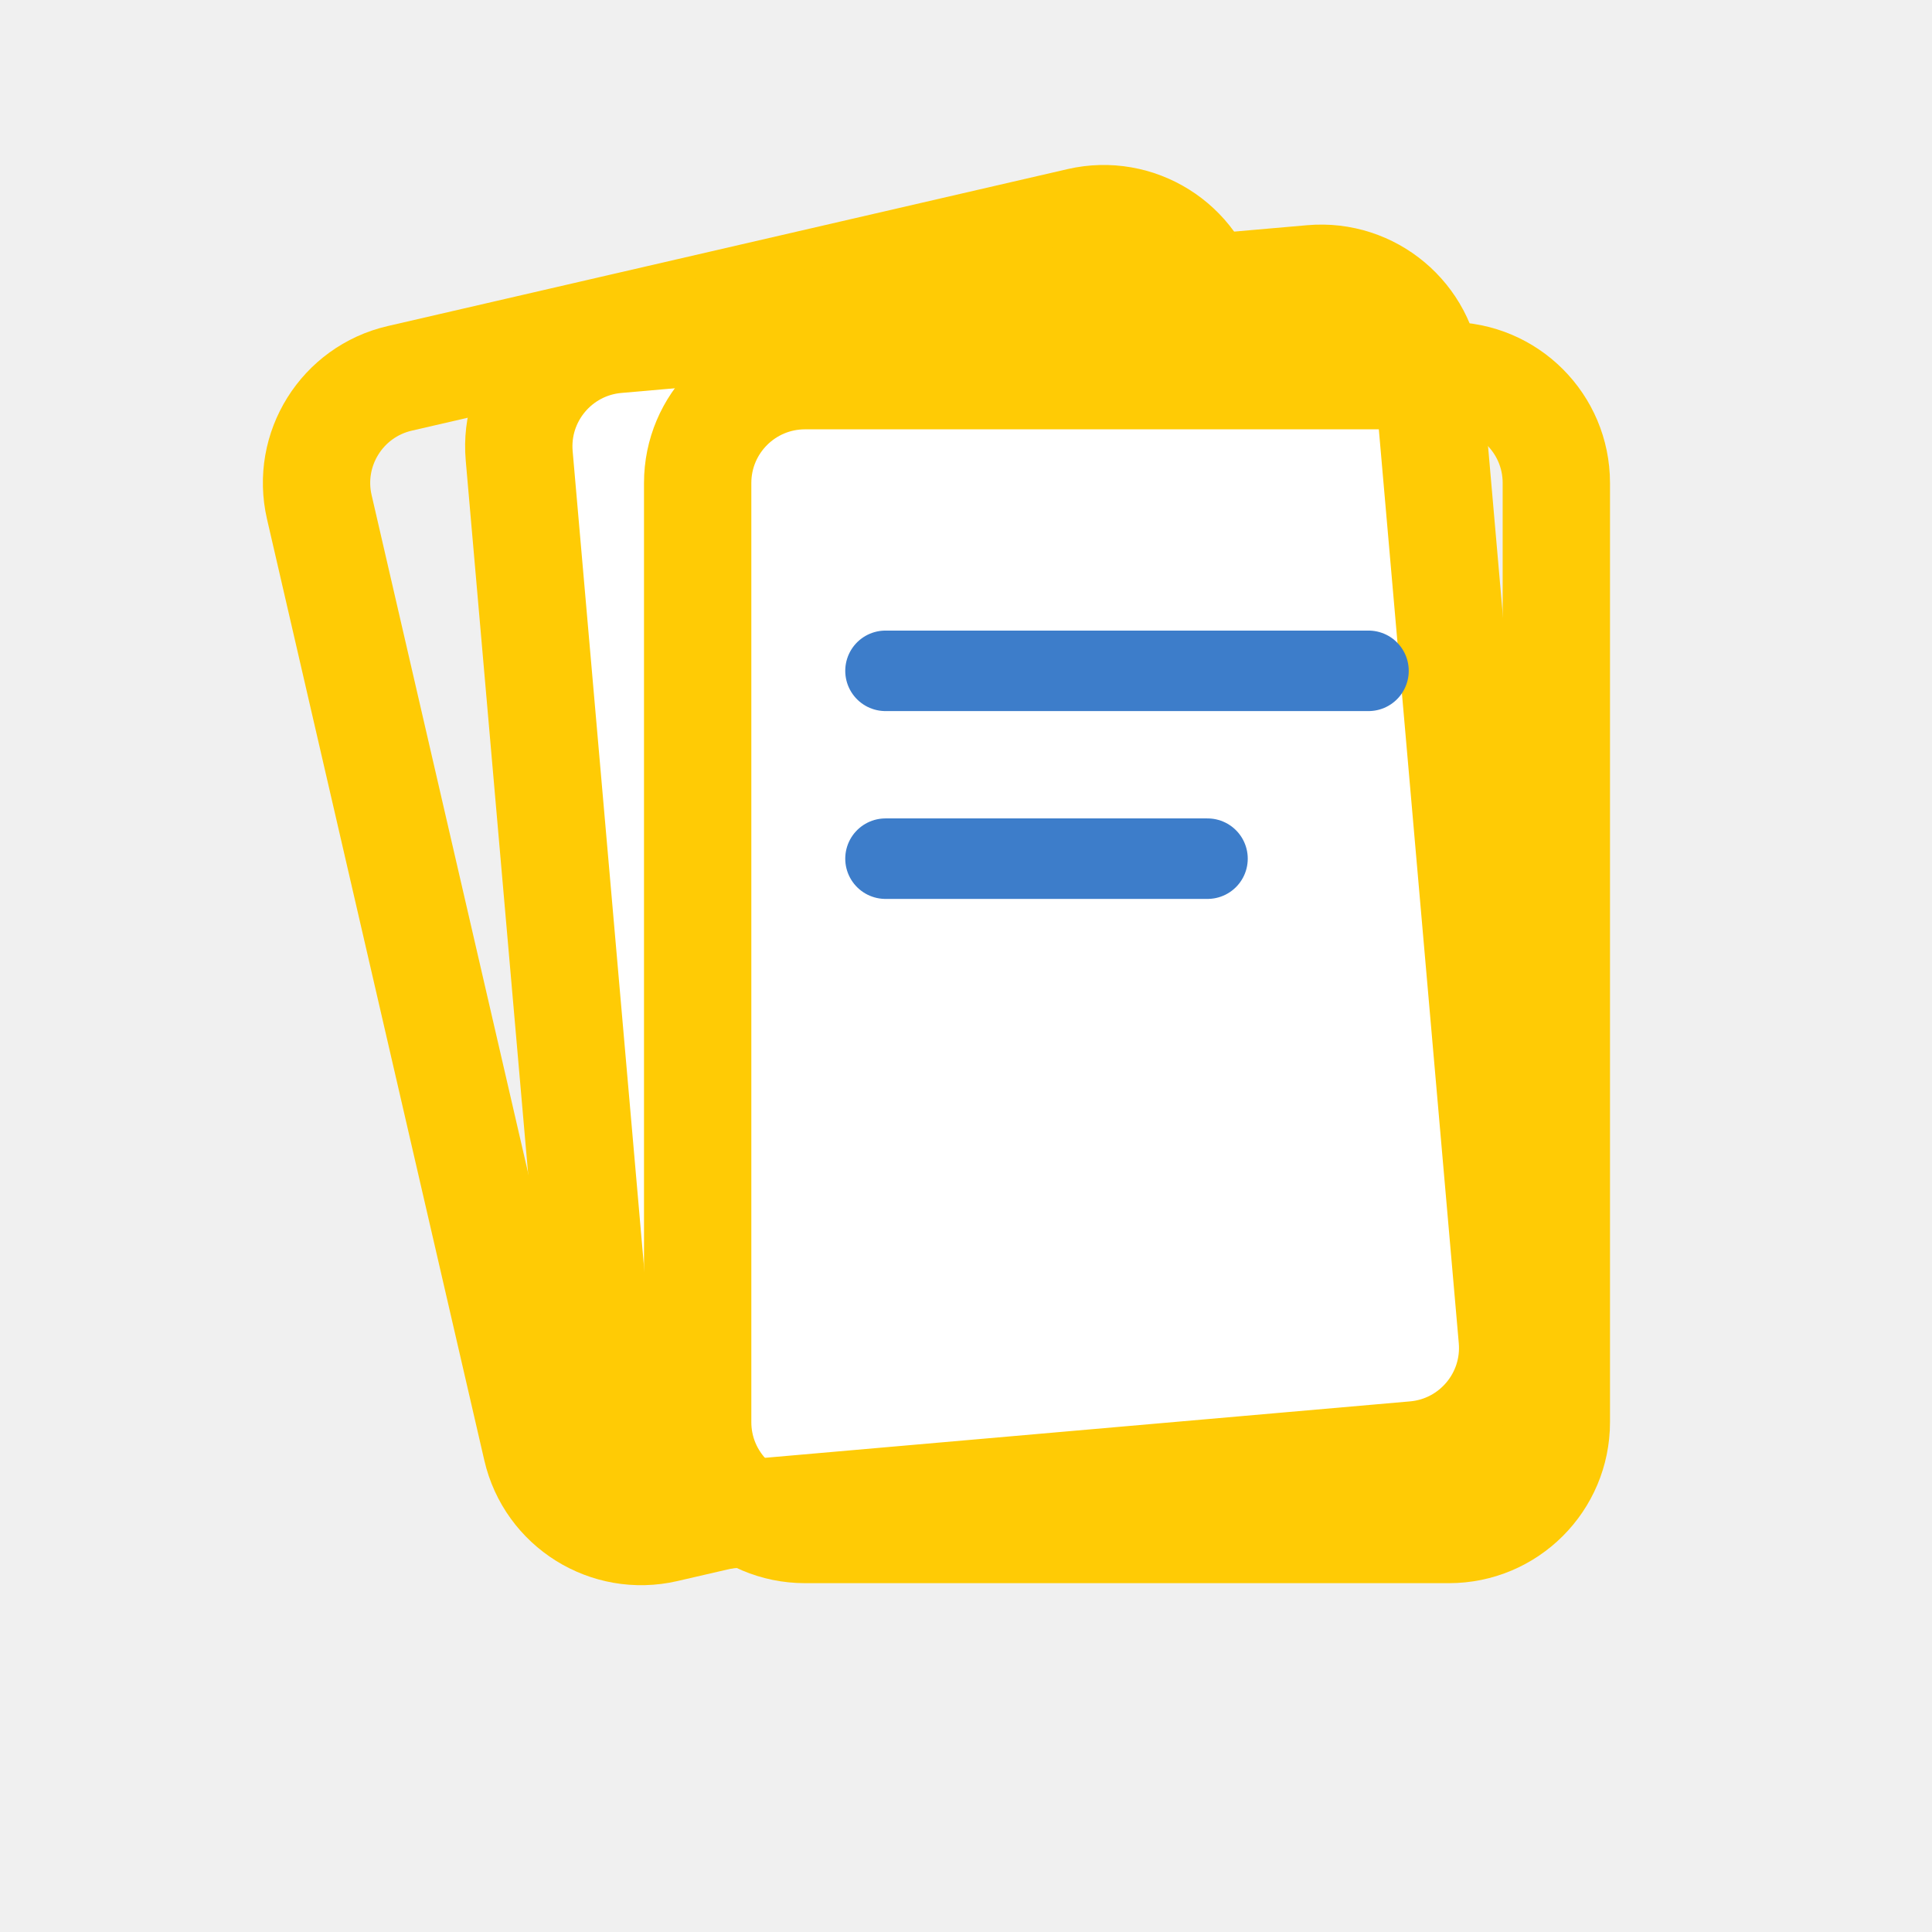
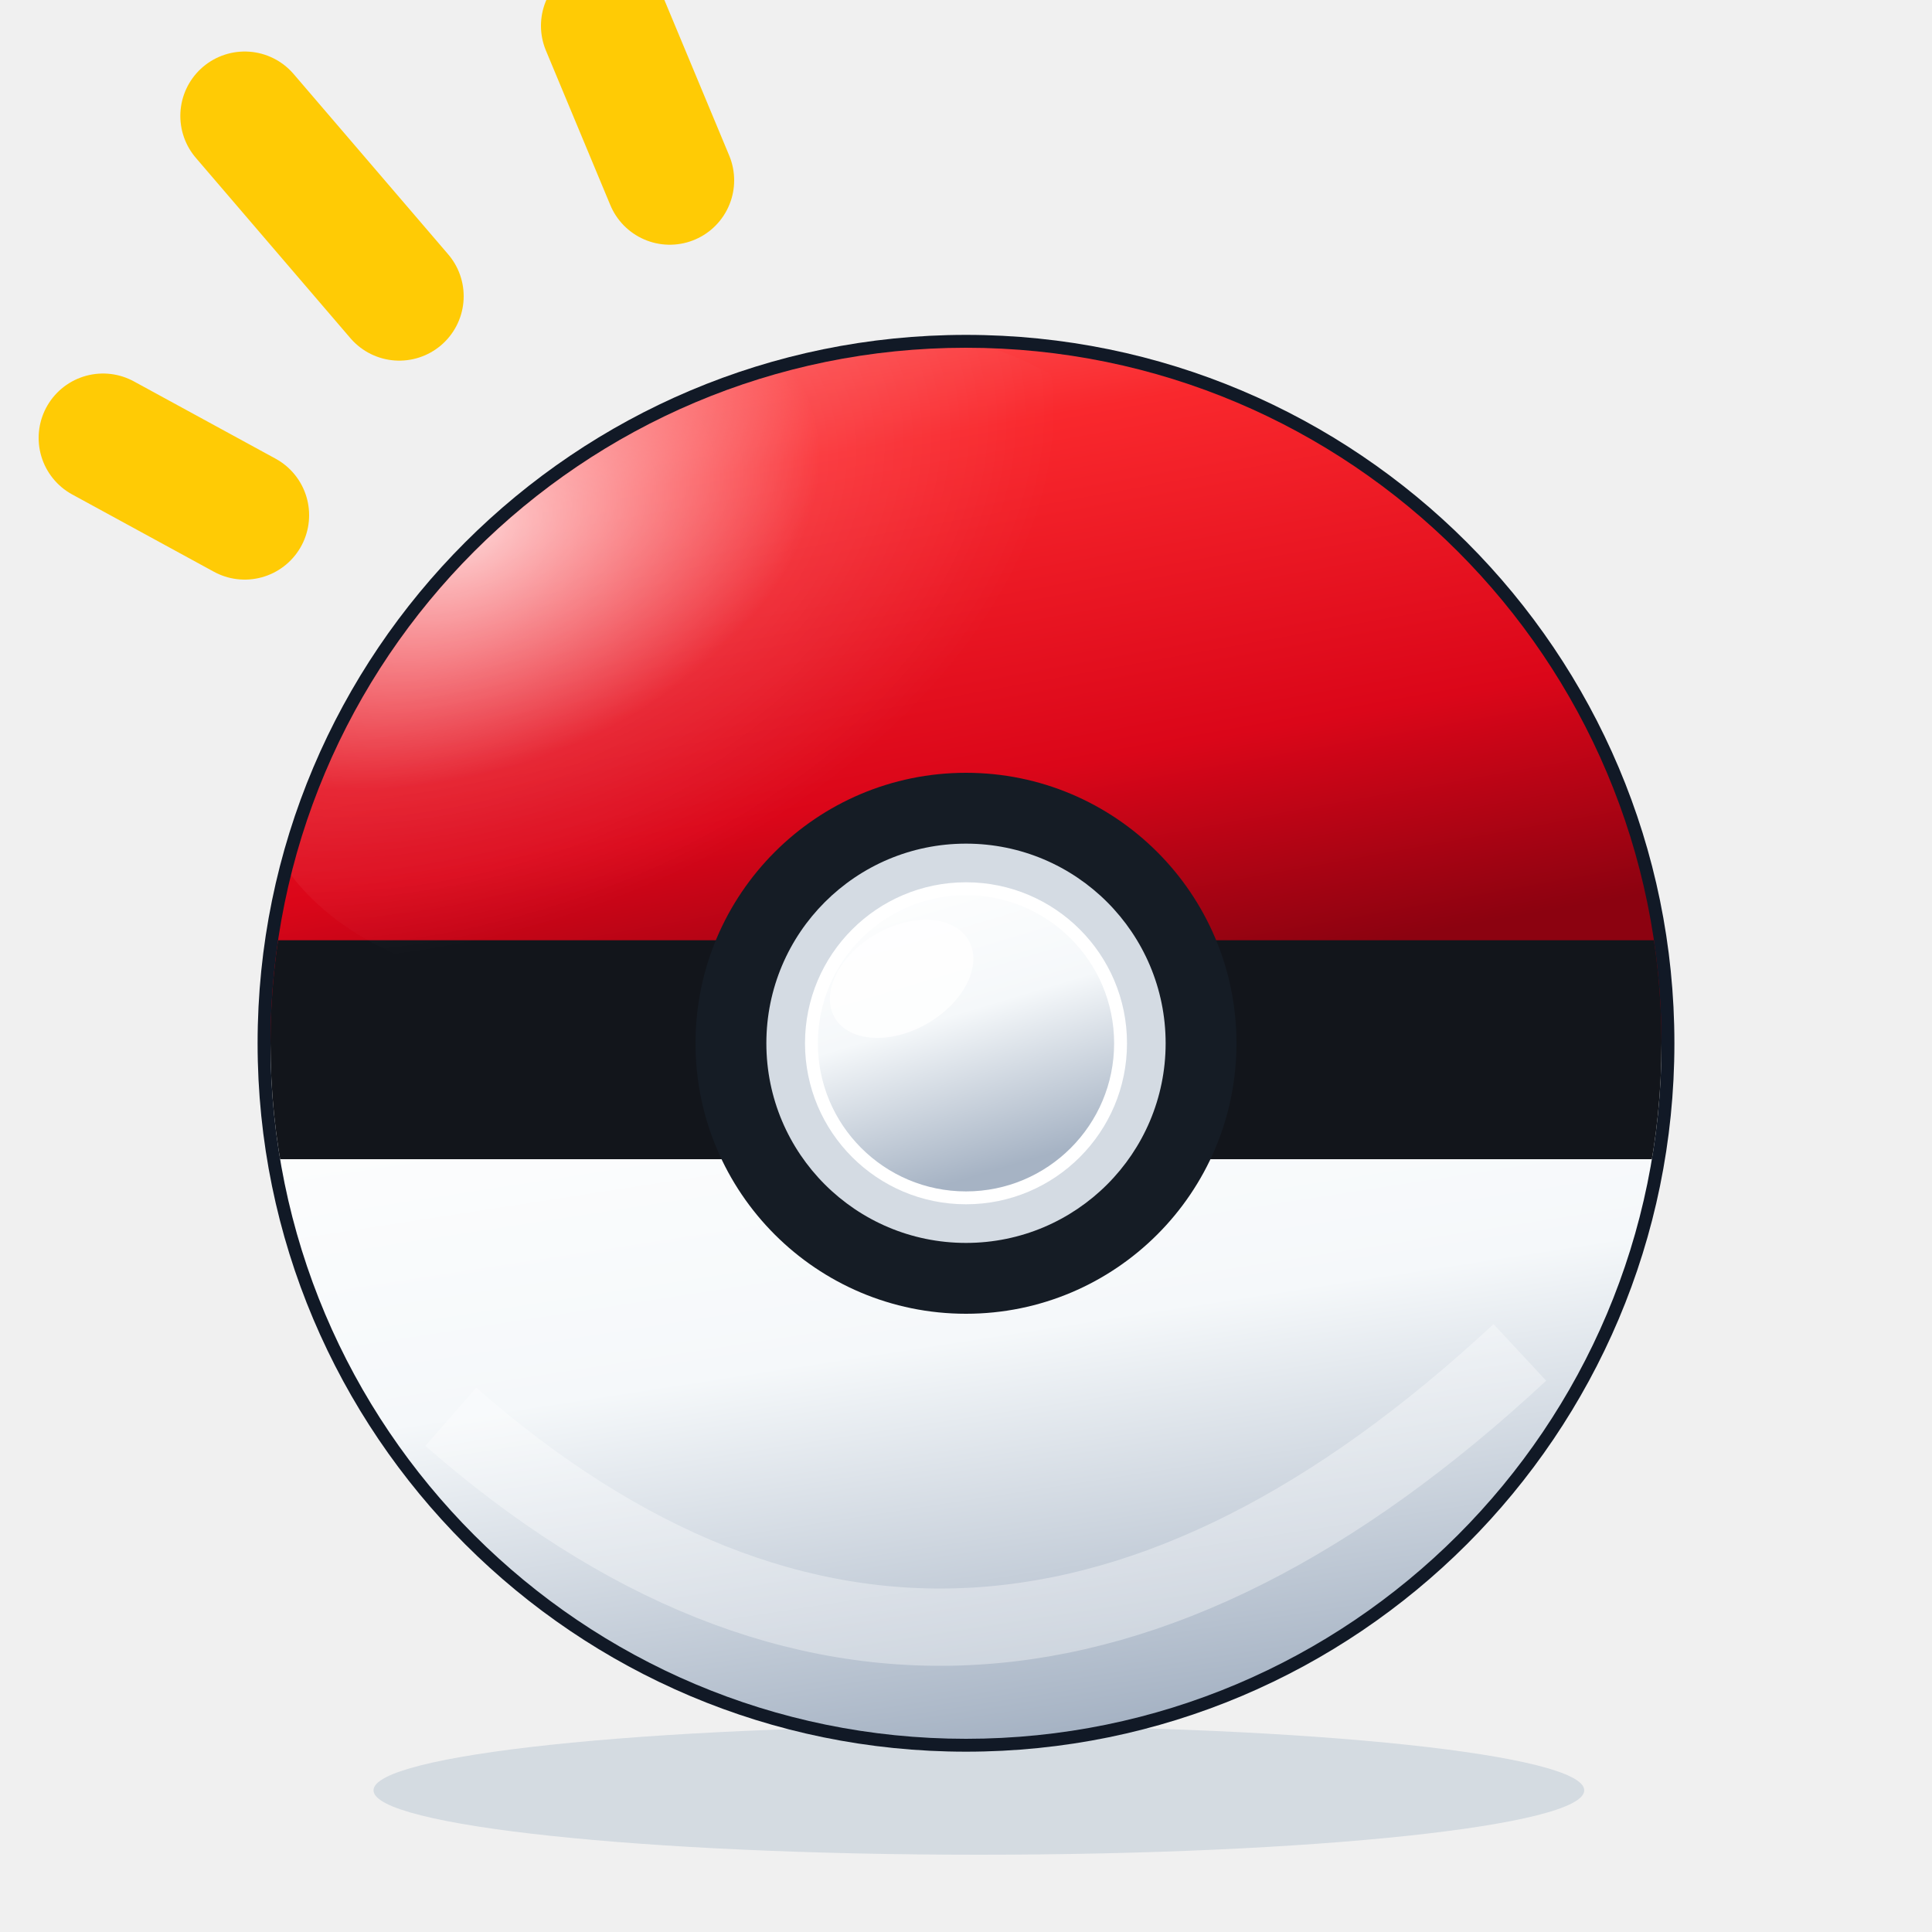
- <svg xmlns="http://www.w3.org/2000/svg" width="72" height="72" viewBox="0 0 72 72" fill="none" aria-label="Símbolo EduTrainer TCG">
-   <rect x="11" y="15" width="34" height="44" rx="4" transform="rotate(-13 11 15)" stroke="#FFCB05" stroke-width="4" />
-   <rect x="19" y="13" width="34" height="44" rx="4" transform="rotate(-5 19 13)" fill="#FFFFFF" stroke="#FFCB05" stroke-width="4" />
-   <rect x="26" y="14" width="32" height="43" rx="4" stroke="#FFCB05" stroke-width="4" />
-   <path d="M33 25h18M33 32h12" stroke="#3D7DCA" stroke-width="3" stroke-linecap="round" />
+ <svg xmlns="http://www.w3.org/2000/svg" width="150" height="150" viewBox="0 0 150 150" role="img" aria-labelledby="t">
+   <defs>
+     <linearGradient id="red" x1="0" y1="0" x2=".35" y2="1">
+       <stop stop-color="#FF7371" />
+       <stop offset=".3" stop-color="#F9282D" />
+       <stop offset=".72" stop-color="#DB0619" />
+       <stop offset="1" stop-color="#8C0210" />
+     </linearGradient>
+     <linearGradient id="white" x1="0" y1="0" x2=".3" y2="1">
+       <stop stop-color="#FFFFFF" />
+       <stop offset=".5" stop-color="#F5F8FA" />
+       <stop offset="1" stop-color="#A6B3C4" />
+     </linearGradient>
+     <radialGradient id="gloss" cx=".3" cy=".17" r=".65">
+       <stop stop-color="#FFF" stop-opacity=".8" />
+       <stop offset=".6" stop-color="#FFF" stop-opacity=".1" />
+       <stop offset="1" stop-color="#FFF" stop-opacity="0" />
+     </radialGradient>
+     <linearGradient id="navy" x1="0" x2="0" y1="0" y2="1">
+       <stop stop-color="#103B72" />
+       <stop offset="1" stop-color="#001A3A" />
+     </linearGradient>
+     <linearGradient id="blue" x1="0" x2="0" y1="0" y2="1">
+       <stop stop-color="#1F8AFF" />
+       <stop offset="1" stop-color="#0051CD" />
+     </linearGradient>
+     <clipPath id="disc">
+       <circle cx="75" cy="81" r="54" />
+     </clipPath>
+   </defs>
+   <g stroke="#FFCB05" stroke-width="10" stroke-linecap="round">
+     <path d="M19 40 8 34" />
+     <path d="M31 23 19 9" />
+     <path d="M52 14 47 2" />
+   </g>
+   <ellipse cx="76" cy="139" rx="47" ry="5" fill="#003A70" opacity=".12" />
+   <circle cx="75" cy="81" r="55" fill="#111926" />
+   <g clip-path="url(#disc)">
+     <rect x="19" y="24" width="112" height="58" fill="url(#red)" />
+     <rect x="19" y="81" width="112" height="58" fill="url(#white)" />
+     <rect x="19" y="73" width="112" height="17" fill="#12151B" />
+     <ellipse cx="55" cy="51" rx="37" ry="24" fill="url(#gloss)" transform="rotate(-20 55 51)" />
+     <path d="M35 110 Q75 145 118 105" fill="none" stroke="#FFF" stroke-opacity=".35" stroke-width="6" />
+   </g>
+   <circle cx="75" cy="81" r="21" fill="#151C25" />
+   <circle cx="75" cy="81" r="15.5" fill="#D4DBE3" />
+   <circle cx="75" cy="81" r="12" fill="url(#white)" stroke="#FFF" stroke-width="1" />
+   <ellipse cx="70" cy="76" rx="6" ry="4" transform="rotate(-30 70 76)" fill="#FFF" opacity=".8" />
</svg>
